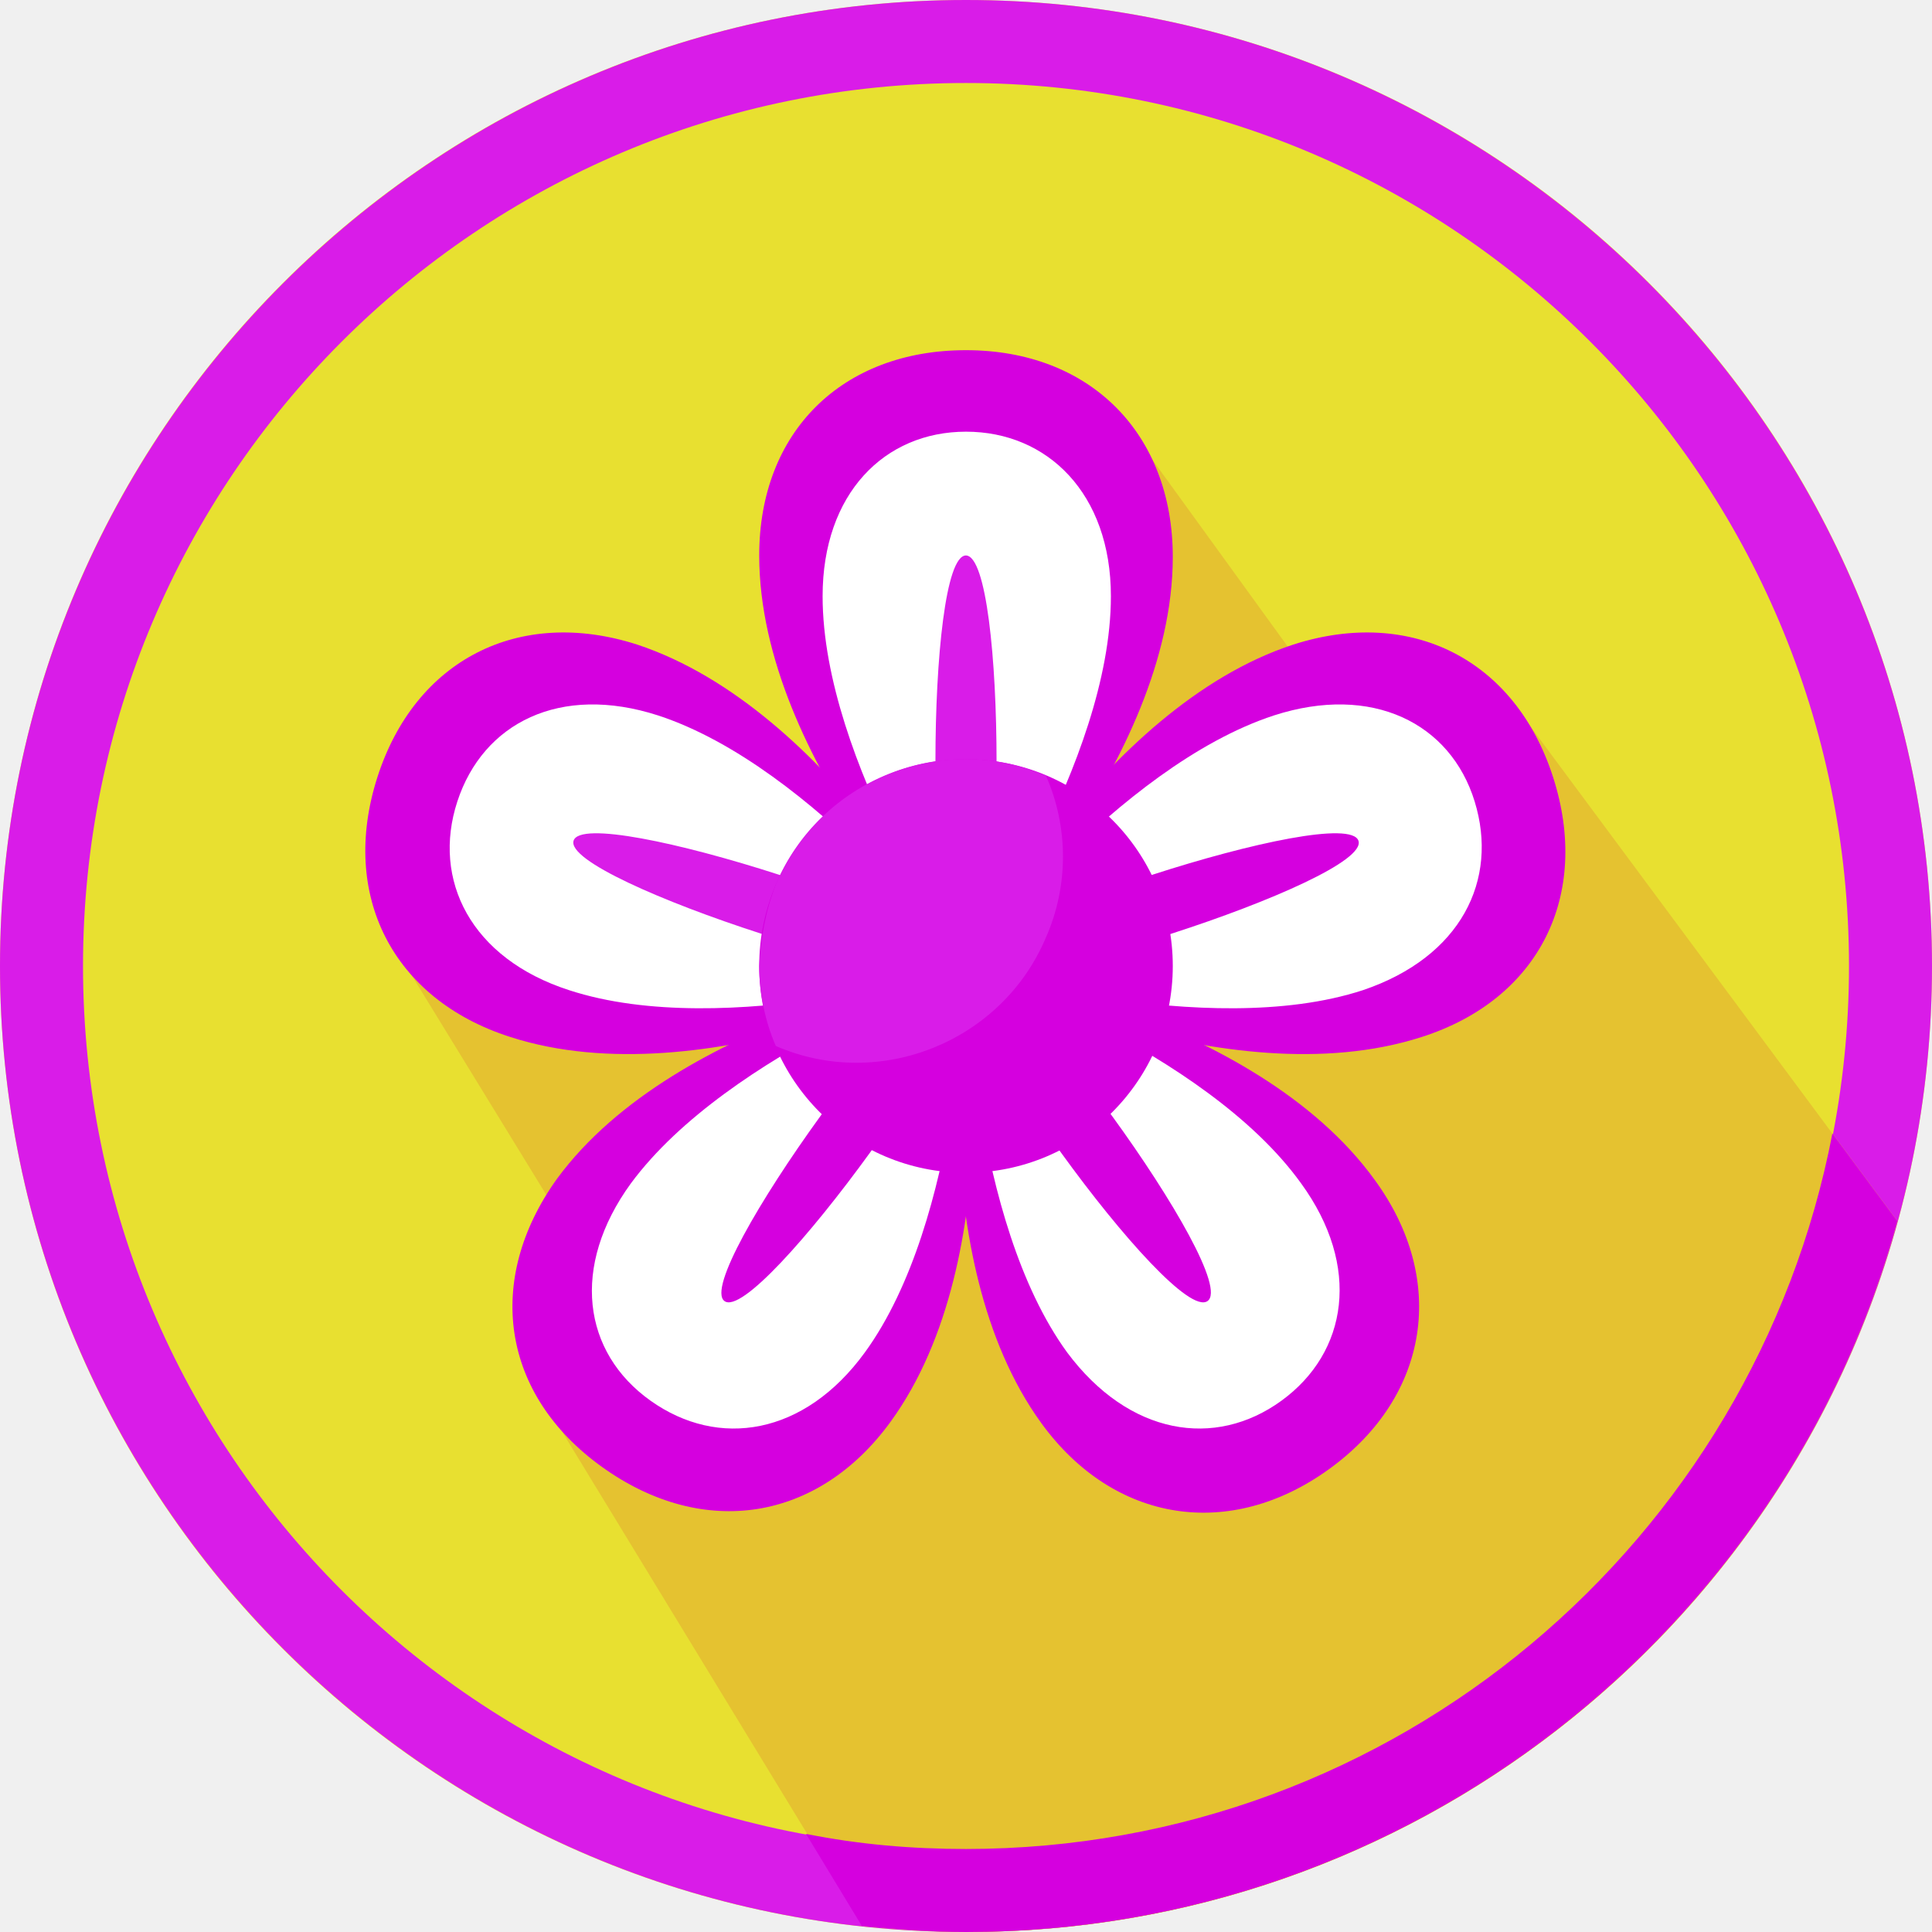
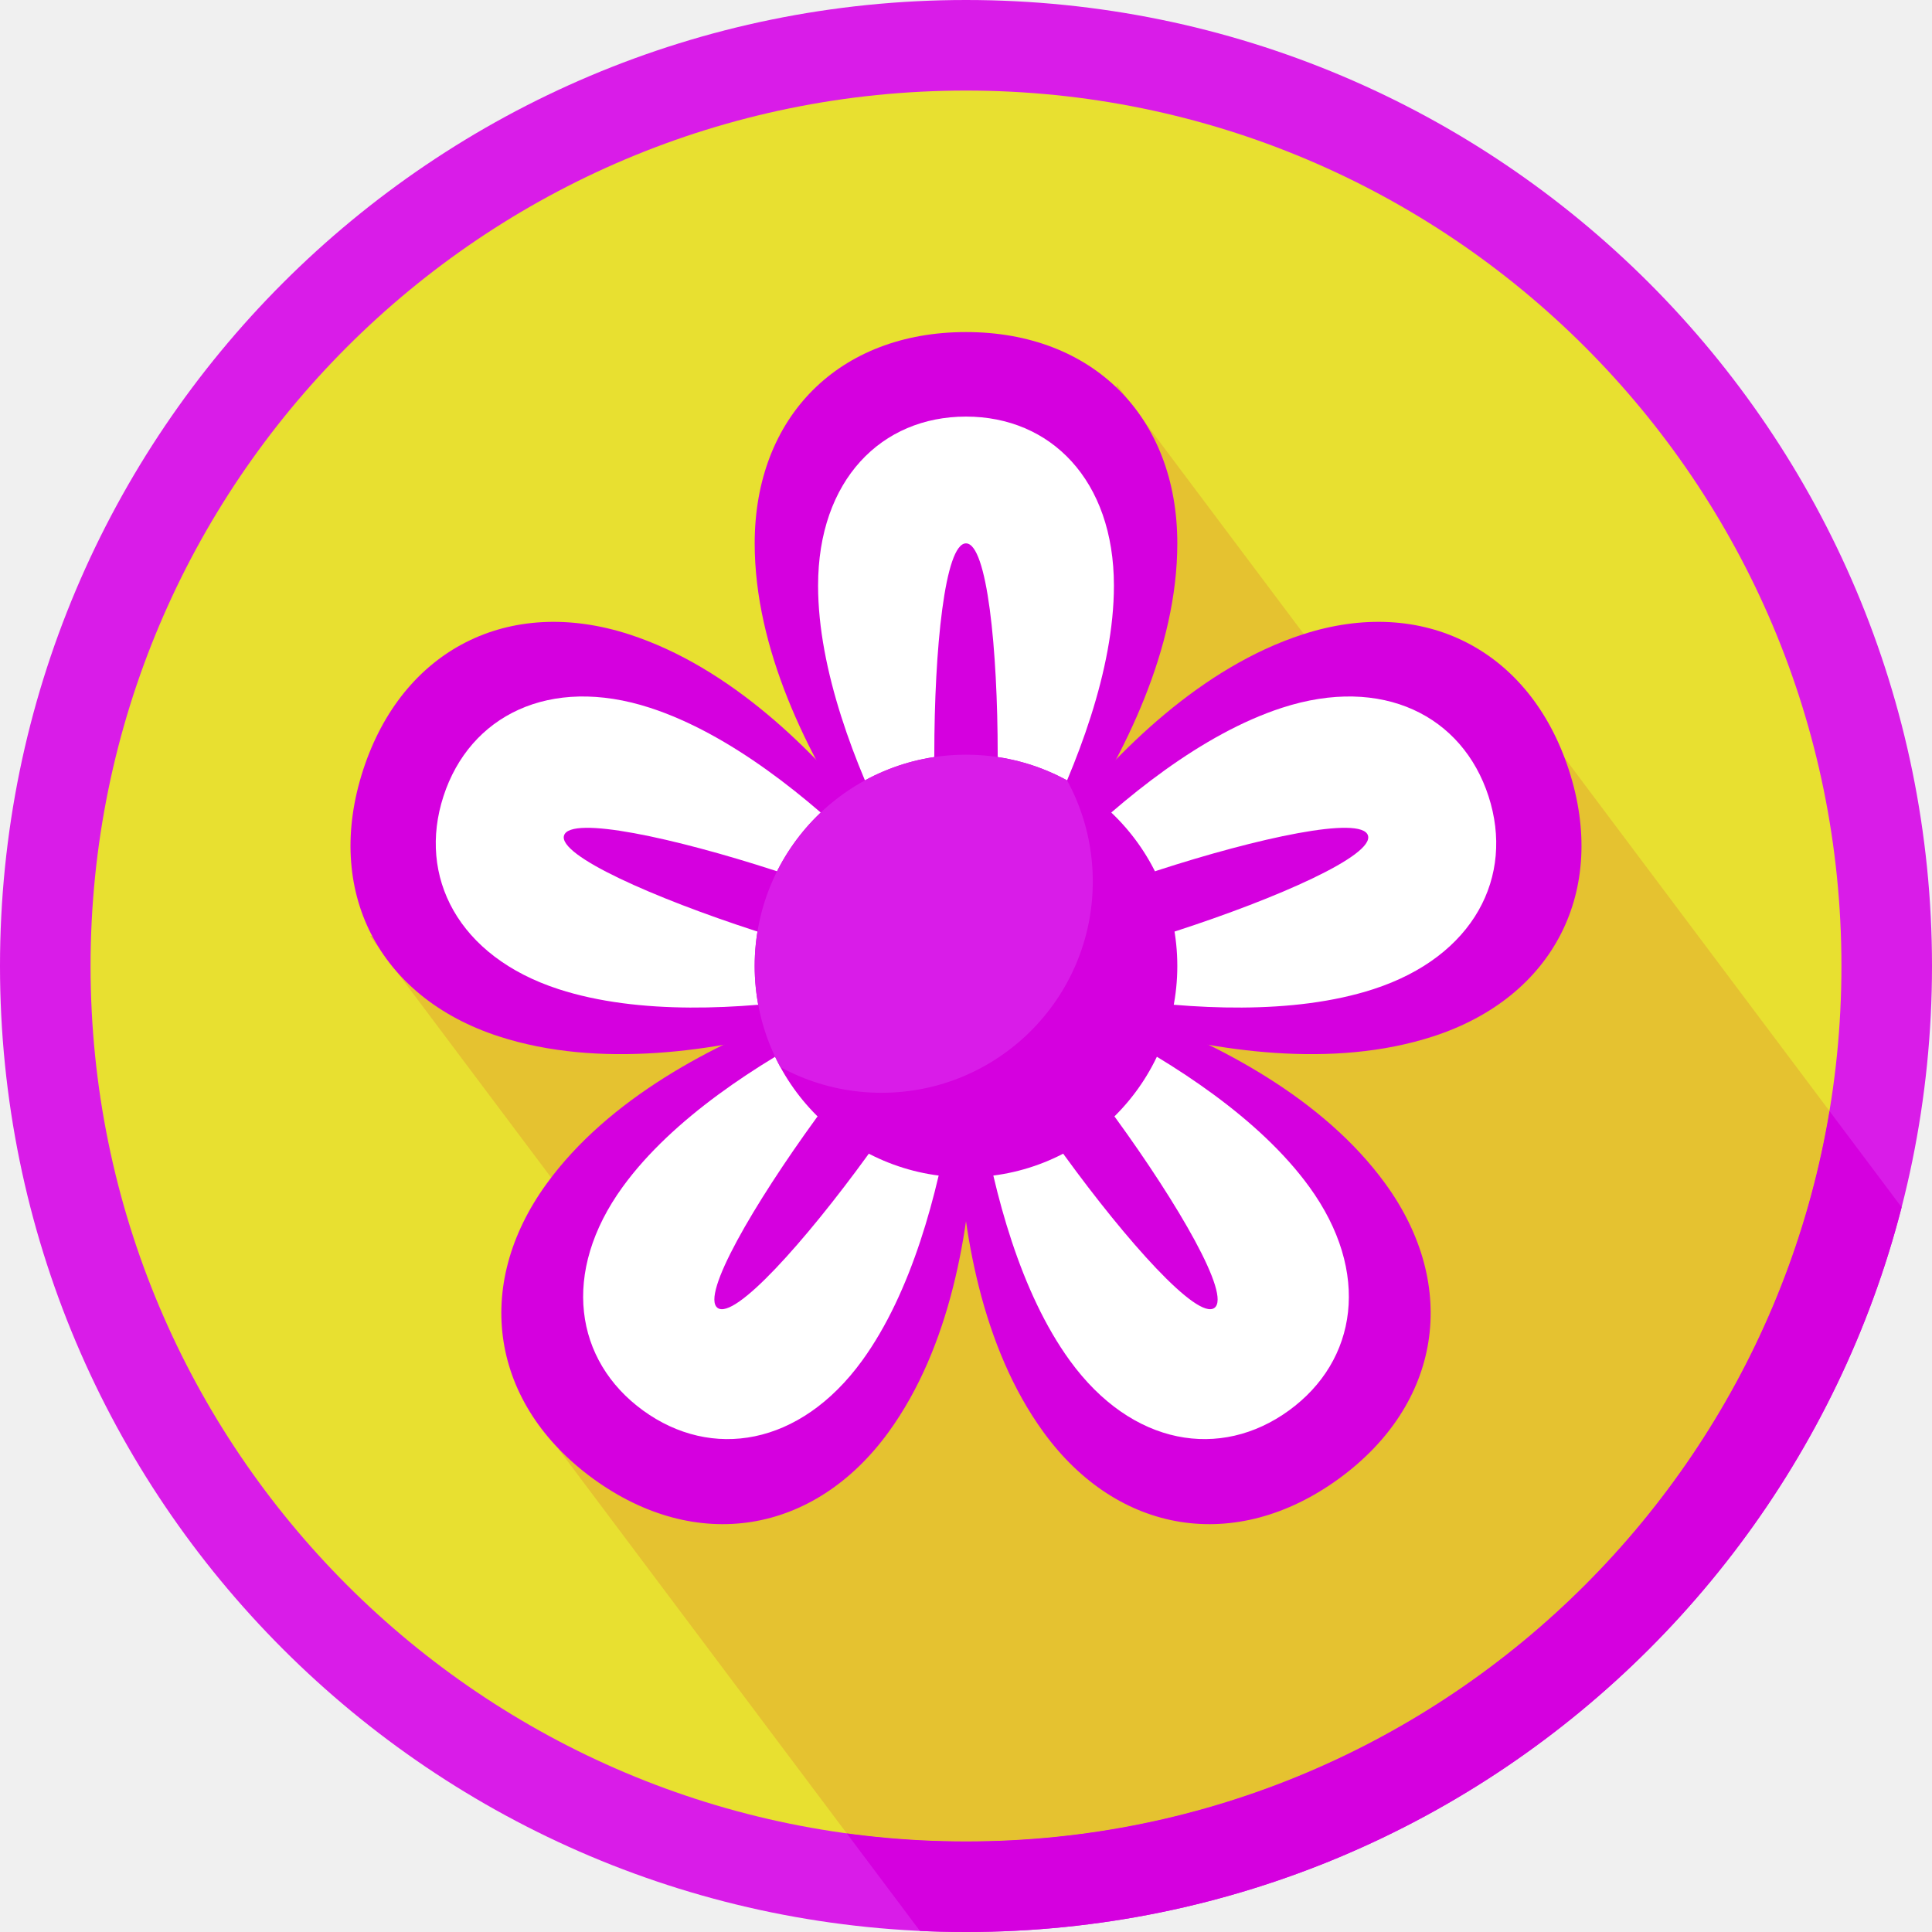
- <svg xmlns="http://www.w3.org/2000/svg" version="1.1" id="Icon" x="0px" y="0px" viewBox="0 0 128 128" style="enable-background:new 0 0 128 128;" xml:space="preserve">
-   <style type="text/css">
- 	.st0{fill:#E8E030;}
- 	.st1{fill:#D91CE8;}
- 	.st2{fill:#E5C230;}
- 	.st3{fill:#D500DF;}
- 	.st4{fill:#FFFFFF;}
- </style>
-   <g id="Circle">
-     <circle class="st0" cx="64" cy="64" r="64" />
-     <path class="st1" d="M64,0C28.7,0,0,28.7,0,64s28.7,64,64,64s64-28.7,64-64S99.3,0,64,0z M64,122.5C31.7,122.5,5.5,96.3,5.5,64   S31.7,5.5,64,5.5s58.5,26.2,58.5,58.5S96.3,122.5,64,122.5z M54.8,127.4L54.8,127.4" />
-     <path class="st2" d="M125.7,80.9L101.3,48l-10,3.1L75.8,29.7L57.2,54.8l-31.1,7.9L41,87l-4.4,6.8l20.6,33.8   c2.3,0.2,4.5,0.4,6.9,0.4C93.5,128,118.3,108,125.7,80.9z" />
-     <path class="st3" d="M125.7,80.9l-4.3-5.8c-5.2,27-28.9,47.4-57.4,47.4c-3.6,0-7.1-0.3-10.6-1l3.7,6.1c2.3,0.2,4.5,0.4,6.9,0.4   C93.5,128,118.3,108,125.7,80.9z" />
-   </g>
-   <g id="Flower">
-     <g id="Pedals">
-       <g id="pet">
-         <path class="st3" d="M64,64.1c0,0-13.7-13.6-13.7-27.3c0-8.2,5.5-13.6,13.7-13.6s13.7,5.5,13.7,13.7C77.7,50.5,64,64.1,64,64.1" />
-         <path class="st4" d="M64,64.1c0,0-9.5-13.6-9.5-24.6c0-6.8,4.1-10.9,9.5-10.9s9.6,4.1,9.6,10.9C73.6,50.5,64,64.1,64,64.1" />
-         <path class="st1" d="M64,64.1c-2.7,0-2.7-27.3,0-27.3C66.7,36.9,66.7,64.1,64,64.1" />
-       </g>
-       <g id="pet-2">
-         <path class="st3" d="M64,64.1c0,0,8.8-17.2,21.7-21.4c7.8-2.5,14.7,1,17.2,8.8s-0.9,14.7-8.7,17.2C81.2,72.9,64,64.1,64,64.1" />
-         <path class="st4" d="M64,64.1c0,0,10-13.3,20.4-16.7c6.5-2.1,11.7,0.5,13.3,5.7s-0.9,10.3-7.4,12.5C79.9,69,64,64.1,64,64.1" />
-         <path class="st3" d="M64,64.1c-0.8-2.6,25.1-11,26-8.4S64.8,66.7,64,64.1" />
-       </g>
-       <g id="pet-3">
-         <path class="st3" d="M64,64.1c0,0,19.1,3,27.1,14.1c4.8,6.6,3.6,14.3-3,19.1s-14.3,3.6-19.1-3C61,83.3,64,64.2,64,64.1" />
-         <path class="st4" d="M64,64.1c0,0,15.8,5.4,22.2,14.3c4,5.5,3.1,11.2-1.3,14.4s-10.1,2.3-14.2-3.2C64.3,80.8,64,64.1,64,64.1" />
-         <path class="st3" d="M64,64.1c2.2-1.6,18.3,20.5,16,22.1S61.8,65.8,64,64.1" />
-       </g>
-       <g id="pet-4">
-         <path class="st3" d="M64,64.1c0,0,3,19.1-5,30.1c-4.8,6.6-12.4,7.8-19.1,3s-7.8-12.4-3-19.1C44.9,67.2,64,64.1,64,64.1" />
-         <path class="st4" d="M64,64.1c0,0-0.3,16.7-6.7,25.5c-4,5.5-9.7,6.4-14.2,3.2s-5.3-8.9-1.3-14.4C48.3,69.6,64,64.1,64,64.1" />
-         <path class="st3" d="M64,64.1c2.2,1.6-13.8,23.7-16,22.1S61.8,62.5,64,64.1" />
-       </g>
-       <g id="pet-5">
-         <path class="st3" d="M64,64.1c0,0-17.2,8.8-30.2,4.6C26,66.2,22.5,59.3,25,51.5s9.4-11.3,17.2-8.8C55.2,47,64,64.1,64,64.1" />
-         <path class="st4" d="M64,64.1c0,0-15.9,4.9-26.3,1.5c-6.5-2.1-9.1-7.3-7.4-12.5c1.7-5.2,6.8-7.8,13.3-5.7     C54,50.8,64,64.1,64,64.1" />
-         <path class="st1" d="M64,64.1c-0.8,2.6-26.8-5.8-26-8.4S64.8,61.5,64,64.1" />
-       </g>
+ <svg xmlns="http://www.w3.org/2000/svg" xmlns:xlink="http://www.w3.org/1999/xlink" version="1.1" viewBox="0 0 128 128">
+   <def>
+     <g id="petal">
+       <path fill="#D500DF" d="M0,0 C0,0 -10,-10 -10,-20 C-10,-26 -6,-30 0,-30 C6,-30 10,-26 10,-20 C10,-10 0,0 0,0" />
+       <path fill="#FFFFFF" d="M0,0 C0,0  -7,-10  -7,-18 C -7,-23 -4,-26 0,-26 C4,-26  7,-23  7,-18 C 7,-10 0,0 0,0" />
+       <path fill="#D500DF" d="M0,0 C-2,0 -2,-20 0,-20 C2,-20, 2,0 0,0" />
    </g>
-     <g id="Center">
-       <circle class="st3" cx="64" cy="64" r="13.7" />
-       <path class="st1" d="M50.3,64c0,1.8,0.4,3.7,1.1,5.3c6.9,3,15-0.3,17.9-7.2c1.5-3.4,1.5-7.3,0-10.7c-6.9-3-15,0.3-17.9,7.2    C50.7,60.4,50.4,62.2,50.3,64L50.3,64z" />
-     </g>
+     <circle id="inner" cx="64" cy="64" r="58" />
+     <circle id="outer" cx="64" cy="64" r="64" />
+     <path id="shadow" d="M 74,25.5 l 24,32 L 102,48 l 24,32 L 128,128 L 61,128 l -24,-32 L 48.5,94 l-24,-32 L 64,64" />
+   </def>
+   <clipPath id="clipCenter">
+     <circle r="10" cx="-4" cy="-4" />
+   </clipPath>
+   <clipPath id="clipInner">
+     <use xlink:href="#inner" />
+   </clipPath>
+   <clipPath id="clipOuter">
+     <use xlink:href="#outer" />
+   </clipPath>
+   <mask id="maskOutline">
+     <use xlink:href="#outer" fill="white" />
+     <use xlink:href="#inner" fill="black" />
+   </mask>
+   <use xlink:href="#outer" fill="#D91CE8" />
+   <use xlink:href="#inner" fill="#e8e030" />
+   <use xlink:href="#shadow" fill="#E5C230" clip-path="url(#clipInner)" />
+   <use xlink:href="#shadow" fill="#D500DF" mask="url(#maskOutline)" />
+   <g transform="translate(64 64) scale(1.4)">
+     <use xlink:href="#petal" />
+     <use transform="rotate(72)" xlink:href="#petal" />
+     <use transform="rotate(144)" xlink:href="#petal" />
+     <use transform="rotate(216)" xlink:href="#petal" />
+     <use transform="rotate(288)" xlink:href="#petal" />
+     <circle fill="#D500DF" cx="0" cy="0" r="10" />
+     <circle clip-path="url(#clipCenter)" fill="#D91CE8" cx="0" cy="0" r="10" />
  </g>
</svg>
